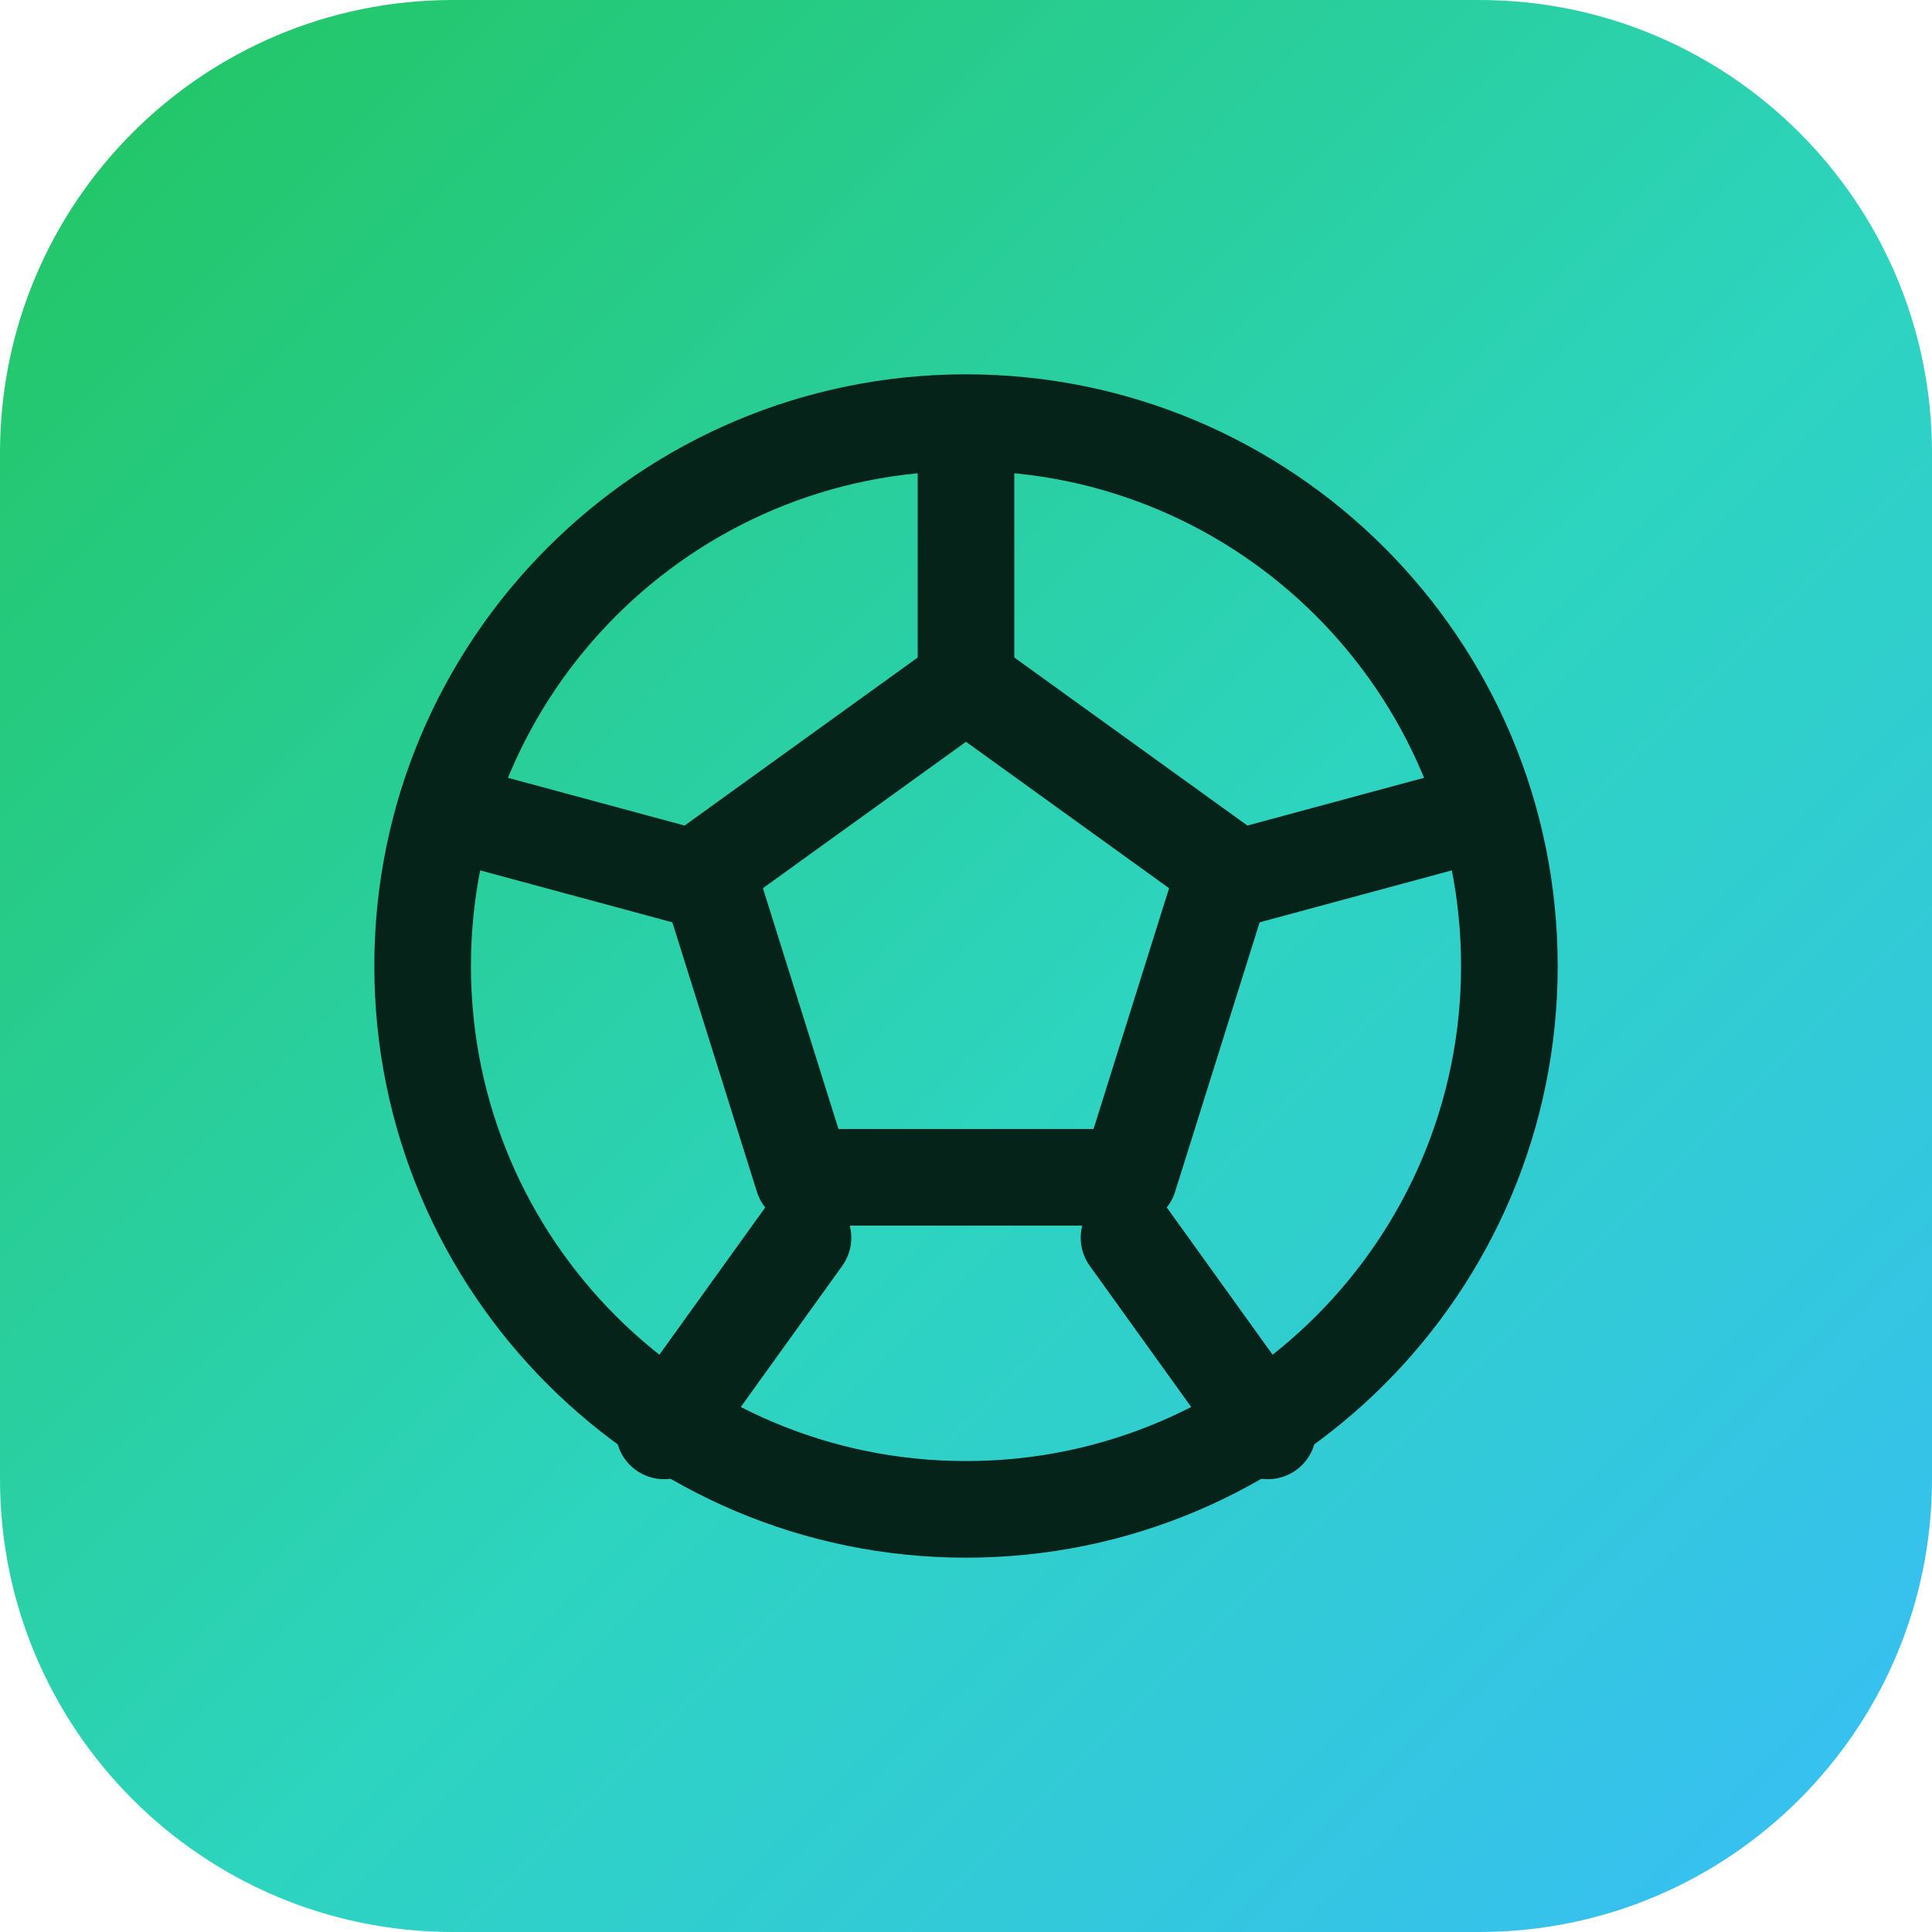
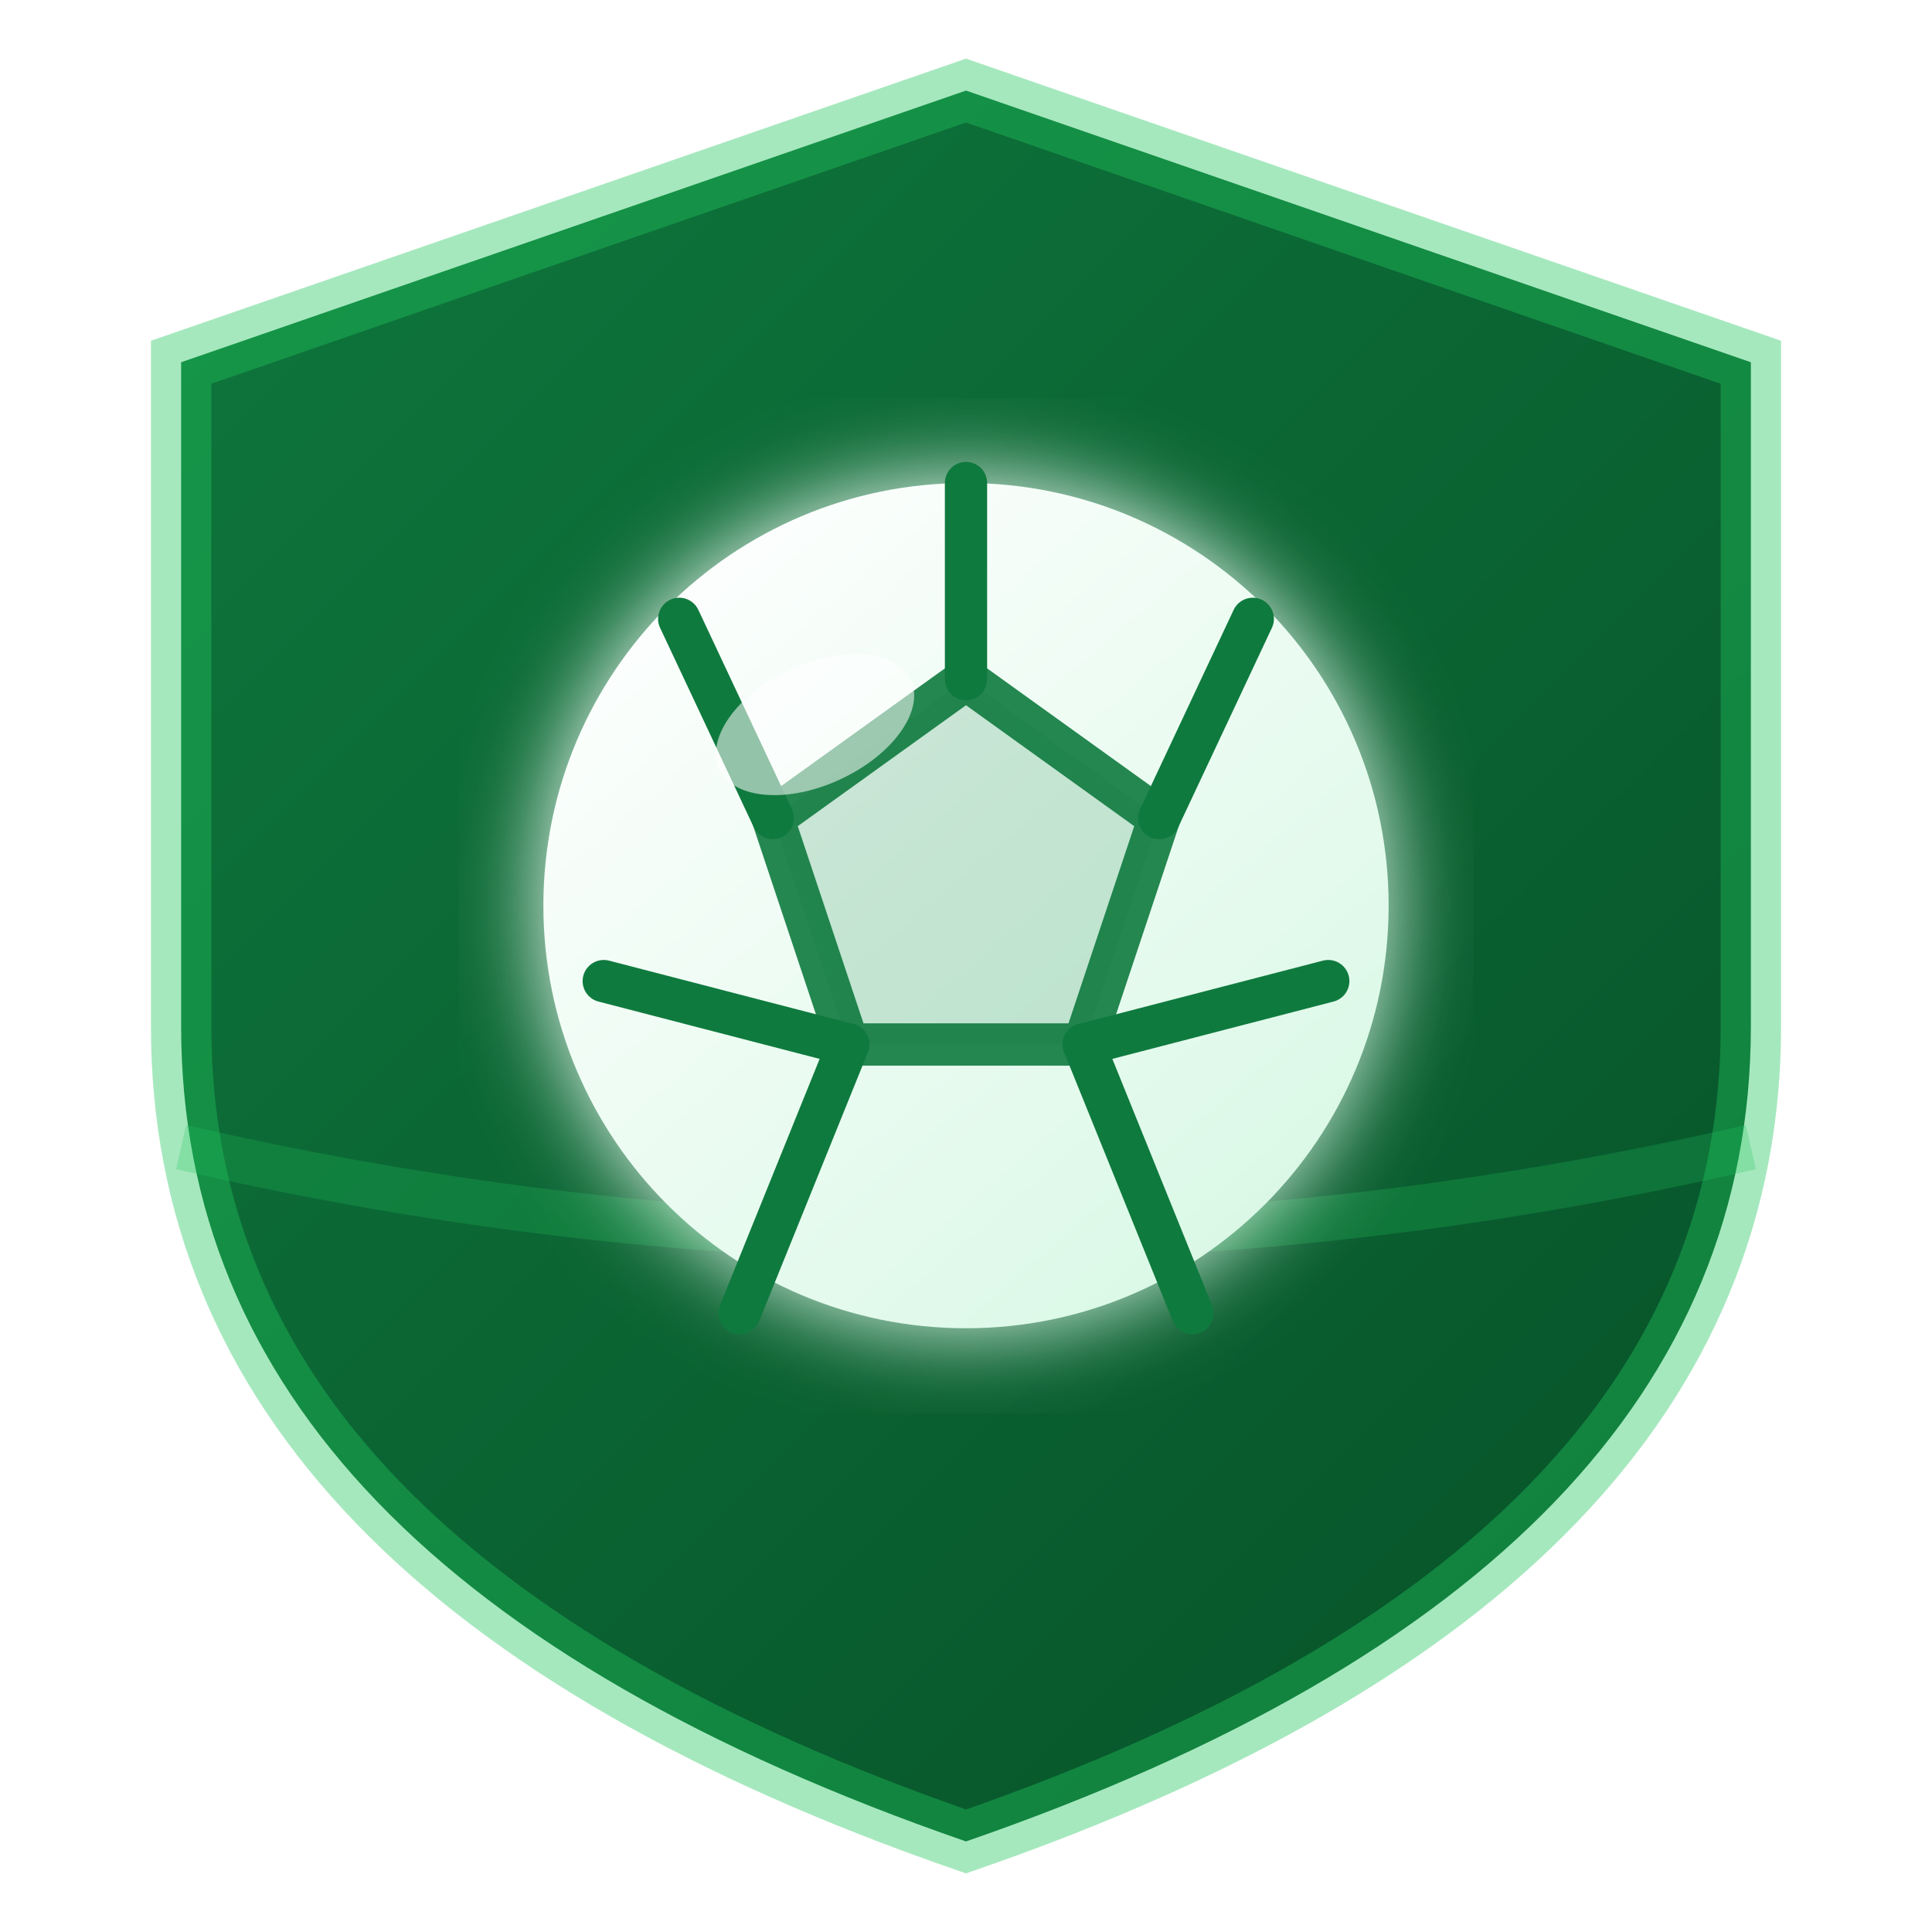
<svg xmlns="http://www.w3.org/2000/svg" viewBox="0 0 64 64">
  <defs>
-     <linearGradient id="g" x1="0" y1="0" x2="64" y2="64" gradientUnits="userSpaceOnUse">
-       <stop offset="0" stop-color="#22c55e" />
-       <stop offset="0.55" stop-color="#2dd4bf" />
-       <stop offset="1" stop-color="#38bdf8" />
+     <linearGradient id="bg" x1="0" y1="0" x2="64" y2="64" gradientUnits="userSpaceOnUse">
+       <stop offset="0" stop-color="#0f7a3e" />
+       <stop offset="1" stop-color="#064e27" />
    </linearGradient>
+     <linearGradient id="ball" x1="20" y1="18" x2="44" y2="46" gradientUnits="userSpaceOnUse">
+       <stop offset="0" stop-color="#ffffff" />
+       <stop offset="1" stop-color="#d4f7e2" />
+     </linearGradient>
+     <filter id="glow">
+       <feGaussianBlur stdDeviation="1.5" result="blur" />
+       <feMerge>
+         <feMergeNode in="blur" />
+         <feMergeNode in="SourceGraphic" />
+       </feMerge>
+     </filter>
  </defs>
-   <rect width="64" height="64" rx="15" fill="url(#g)" />
-   <g fill="none" stroke="#06231a" stroke-width="3.2" stroke-linecap="round" stroke-linejoin="round">
-     <circle cx="32" cy="32" r="18" />
-     <path d="M32 22.6 L40.6 28.8 L37.4 39 L26.6 39 L23.4 28.8 Z" />
-     <path d="M32 14.4 V22.6 M16 27.2 L23.4 29.2 M48 27.2 L40.6 29.2 M22 47.4 L26.6 41 M42 47.4 L37.4 41" />
+   <path d="M32 3 L58 12 L58 34 Q58 52 32 61 Q6 52 6 34 L6 12 Z" fill="url(#bg)" />
+   <path d="M6 38 Q32 44 58 38" fill="none" stroke="rgba(34,197,94,0.25)" stroke-width="1.5" />
+   <circle cx="32" cy="30" r="14" fill="url(#ball)" filter="url(#glow)" />
+   <g fill="none" stroke="#0f7a3e" stroke-width="1.4" stroke-linecap="round" stroke-linejoin="round">
+     <polygon points="32,22.5 38.4,27.1 35.9,34.6 28.1,34.6 25.6,27.1" fill="rgba(15,122,62,0.18)" stroke="rgba(15,122,62,0.9)" />
+     <line x1="32" y1="16" x2="32" y2="22.5" />
+     <line x1="41.5" y1="20.5" x2="38.4" y2="27.1" />
+     <line x1="44" y1="32.5" x2="35.9" y2="34.6" />
+     <line x1="39.5" y1="43.5" x2="35.9" y2="34.6" />
+     <line x1="24.5" y1="43.5" x2="28.1" y2="34.6" />
+     <line x1="20" y1="32.5" x2="28.1" y2="34.6" />
+     <line x1="22.5" y1="20.5" x2="25.6" y2="27.1" />
  </g>
+   <ellipse cx="27" cy="24" rx="3.5" ry="2" fill="rgba(255,255,255,0.55)" transform="rotate(-25,27,24)" />
+   <path d="M32 3 L58 12 L58 34 Q58 52 32 61 Q6 52 6 34 L6 12 Z" fill="none" stroke="rgba(34,197,94,0.4)" stroke-width="2" />
</svg>
